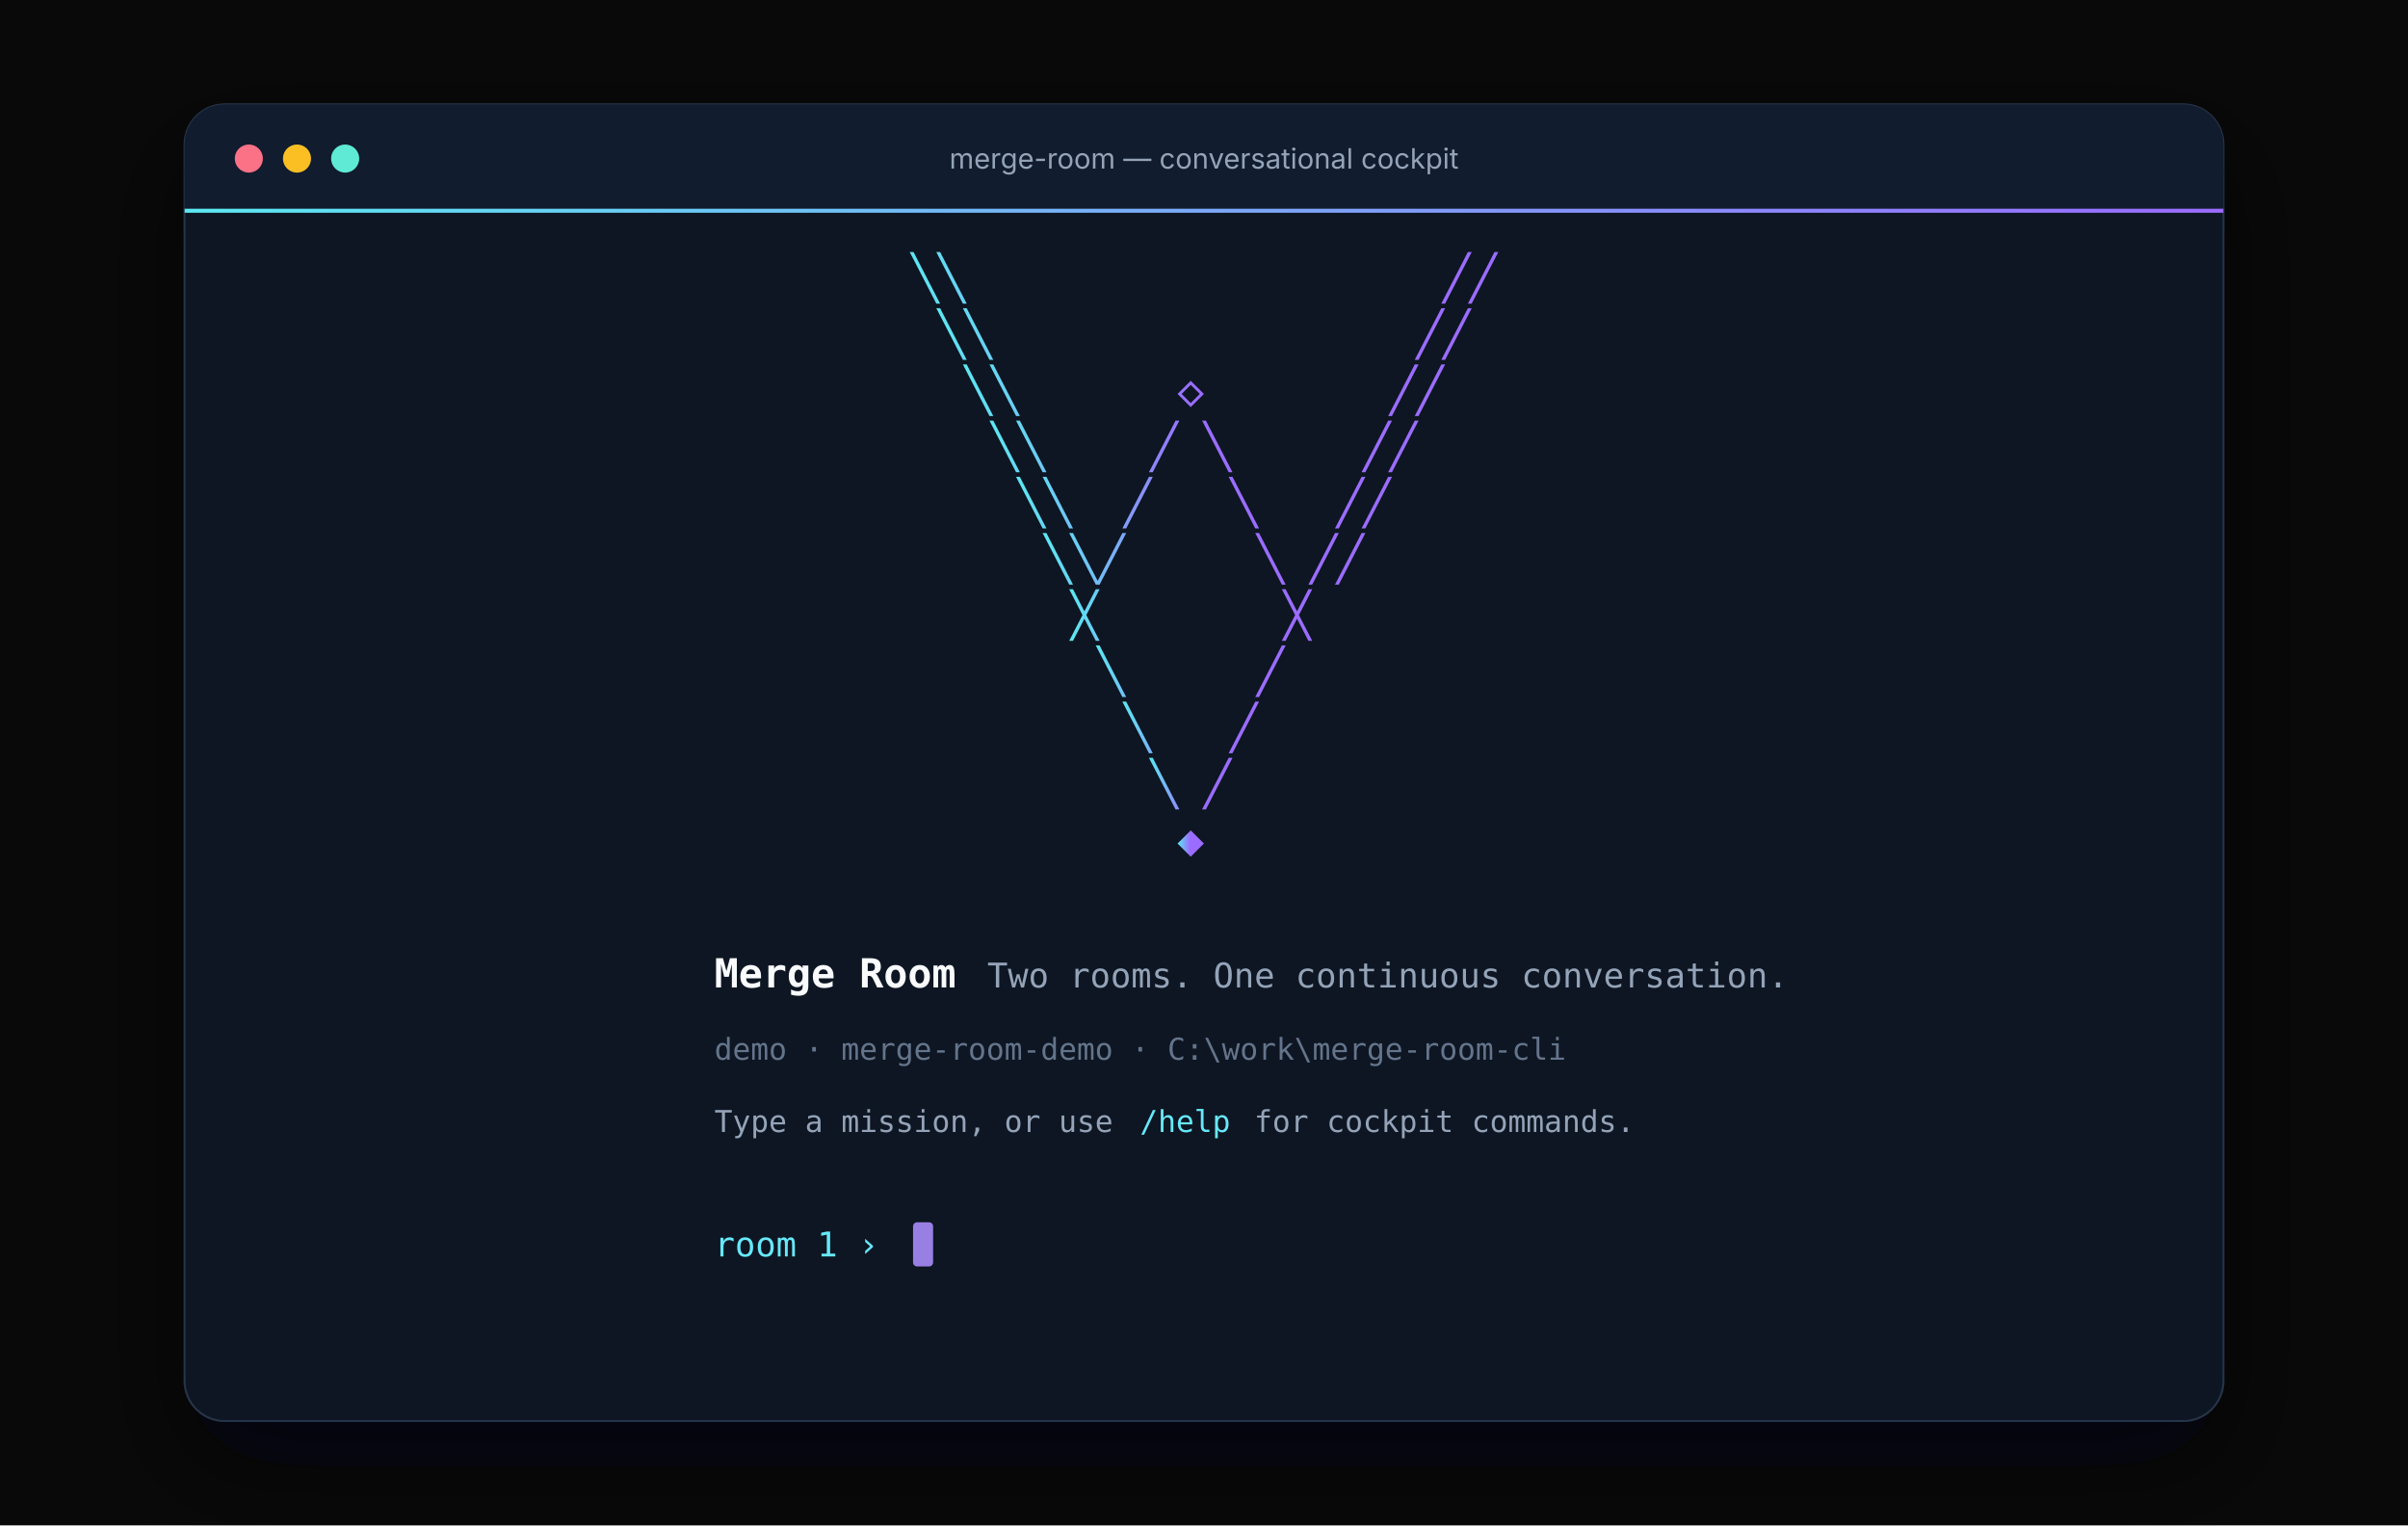
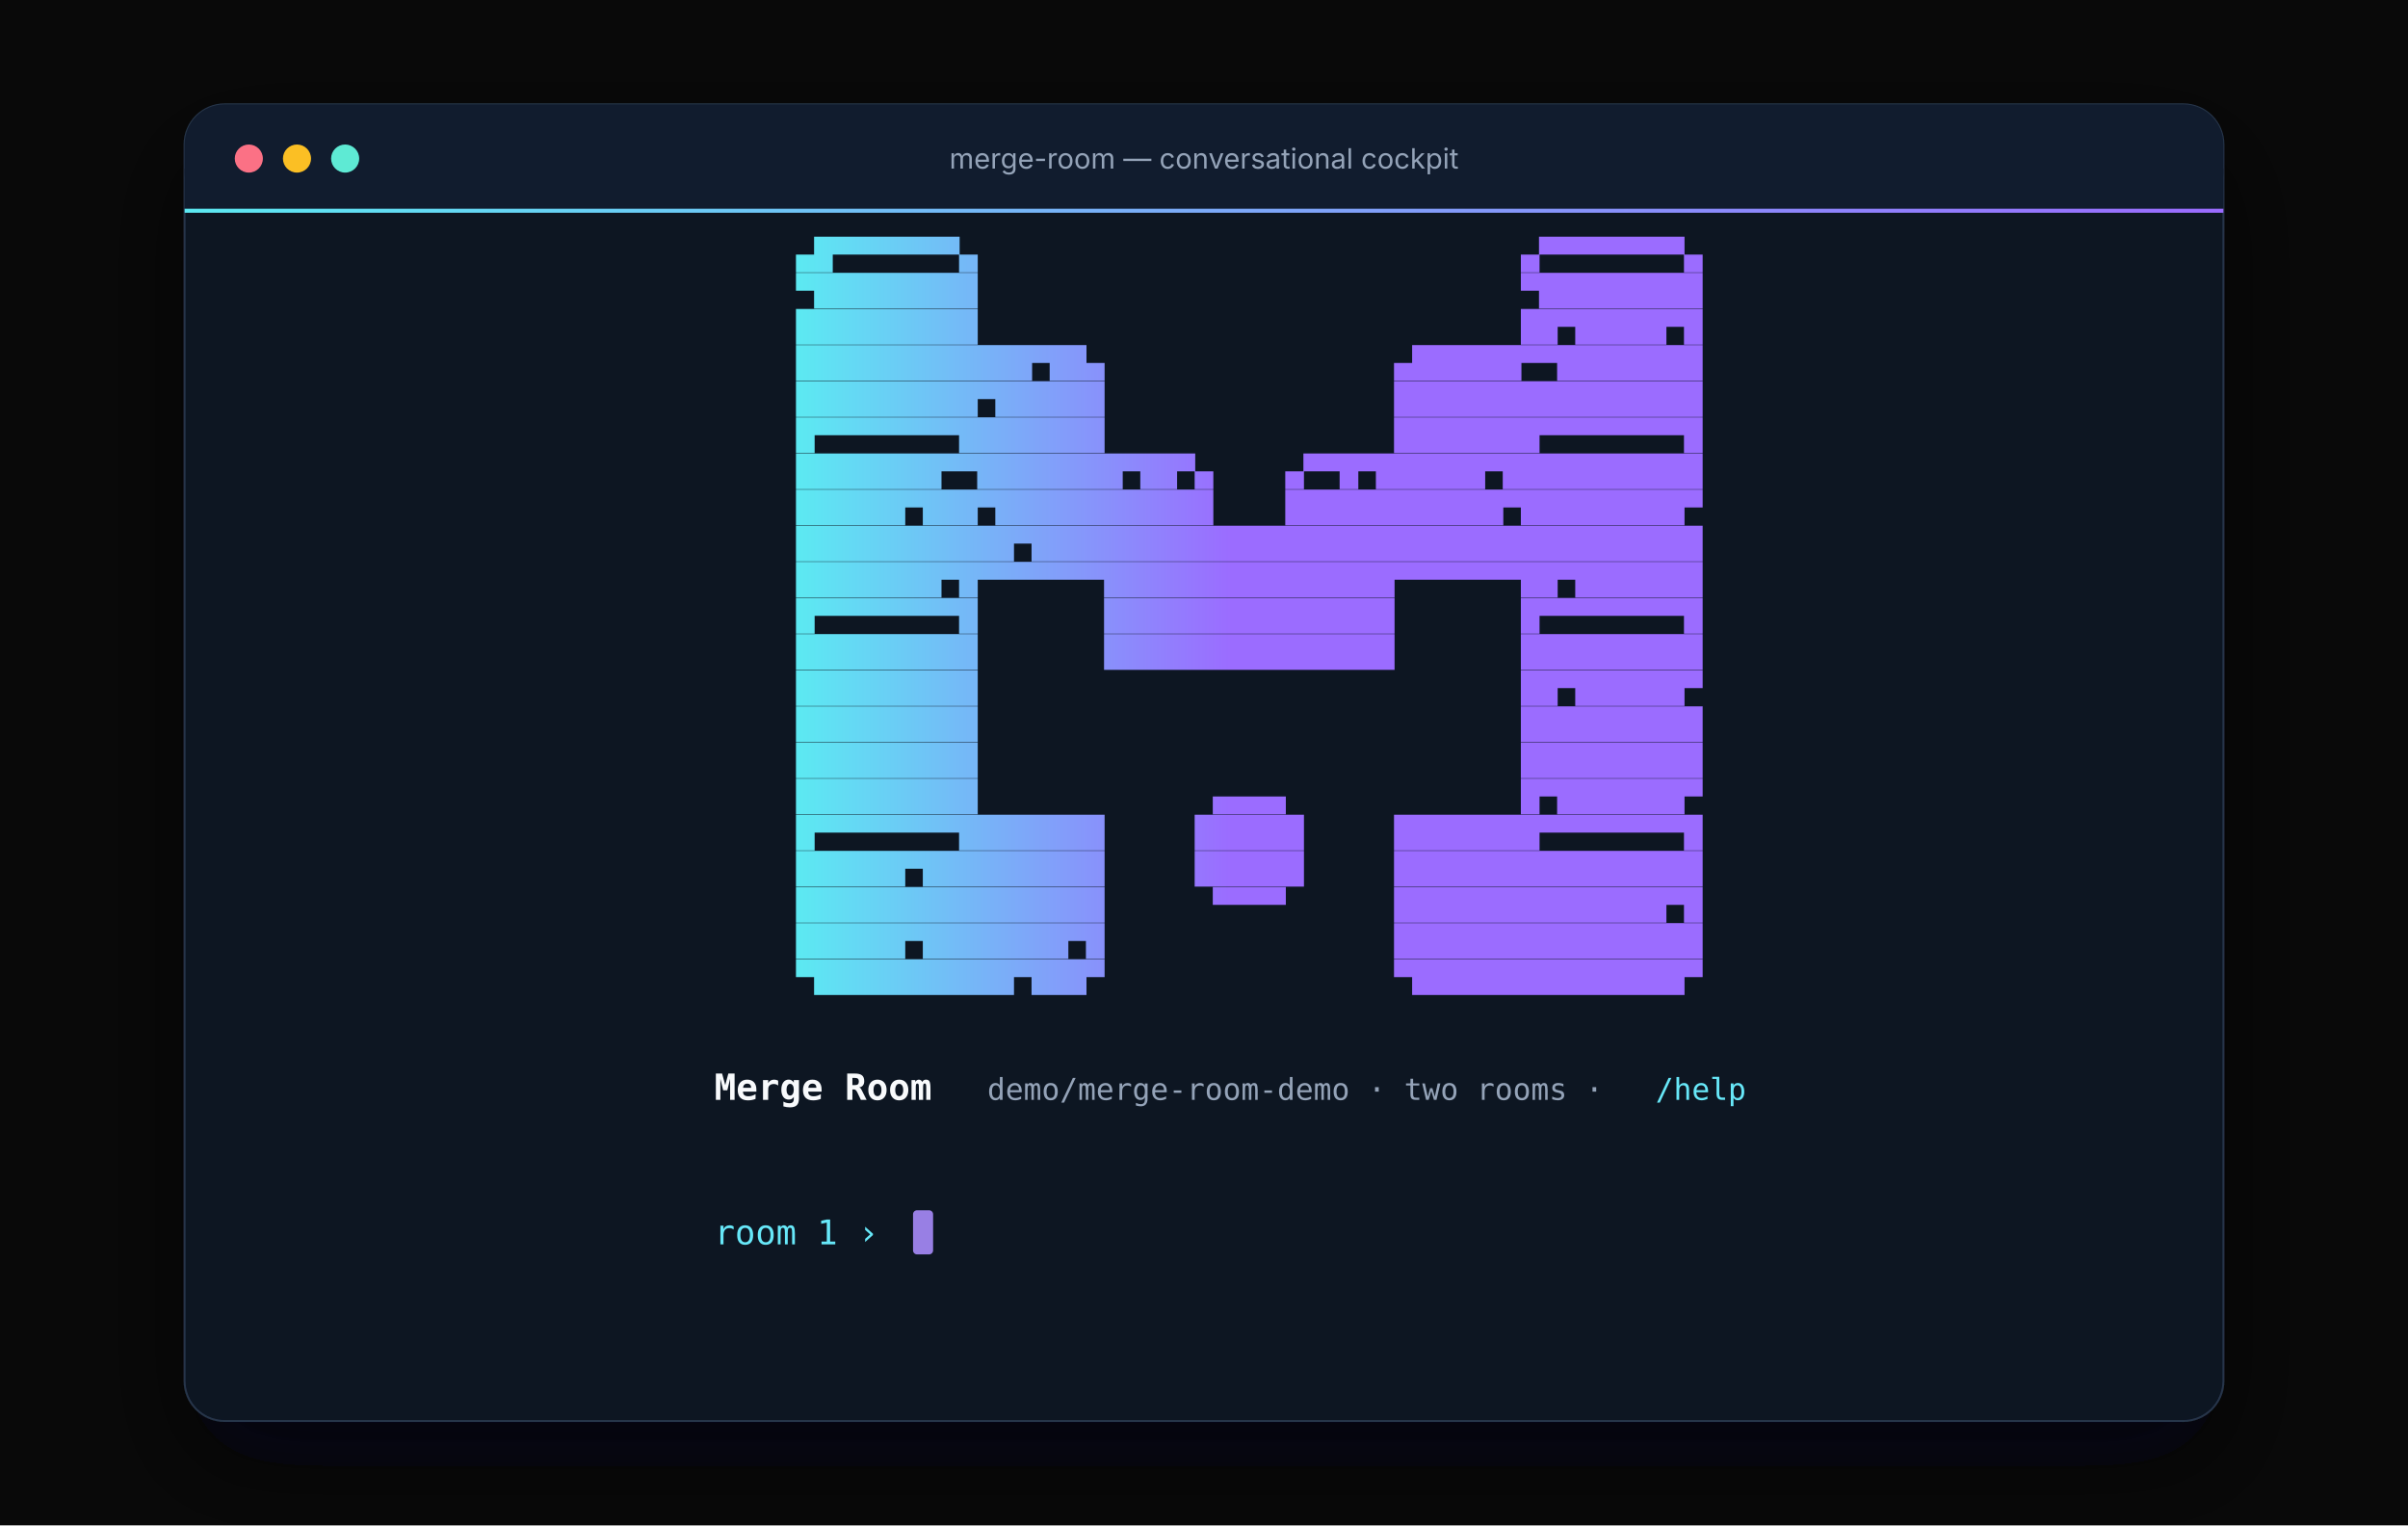
<svg xmlns="http://www.w3.org/2000/svg" width="1200" height="760" viewBox="0 0 1200 760" role="img" aria-labelledby="title desc">
  <defs>
    <linearGradient id="mark" x1="0" x2="1">
      <stop offset="0" stop-color="#5ce9f2" />
      <stop offset=".48" stop-color="#9b6cff" />
      <stop offset="1" stop-color="#9b6cff" />
    </linearGradient>
    <linearGradient id="bar" x1="0" x2="1">
      <stop offset="0" stop-color="#5ce9f2" />
      <stop offset="1" stop-color="#9b6cff" />
    </linearGradient>
    <radialGradient id="glow">
      <stop stop-color="#60a5fa" stop-opacity=".19" />
      <stop offset="1" stop-color="#0b1220" stop-opacity="0" />
    </radialGradient>
    <filter id="shadow" x="-20%" y="-20%" width="140%" height="150%">
      <feDropShadow dx="0" dy="22" stdDeviation="26" flood-color="#020617" flood-opacity=".58" />
    </filter>
  </defs>
  <rect width="1200" height="760" fill="#090909" />
  <ellipse cx="600" cy="390" rx="470" ry="330" fill="url(#glow)" />
  <rect x="92" y="52" width="1016" height="656" rx="20" fill="#0b1220" stroke="#263449" filter="url(#shadow)" />
  <rect x="92" y="52" width="1016" height="54" rx="20" fill="#111c2e" />
  <rect x="92" y="84" width="1016" height="22" fill="#111c2e" />
  <circle cx="124" cy="79" r="7" fill="#fb7185" />
  <circle cx="148" cy="79" r="7" fill="#fbbf24" />
  <circle cx="172" cy="79" r="7" fill="#5eead4" />
  <text x="600" y="84" text-anchor="middle" fill="#94a3b8" font-family="Inter,Segoe UI,sans-serif" font-size="14">merge-room — conversational cockpit</text>
  <rect x="92" y="104" width="1016" height="2" fill="url(#bar)" />
-   <g font-family="Cascadia Mono,Consolas,monospace" text-anchor="middle" fill="url(#mark)" font-size="22" xml:space="preserve">
-     <text x="600" y="146">╲╲                  ╱╱</text>
-     <text x="600" y="174"> ╲╲                ╱╱ </text>
-     <text x="600" y="202">  ╲╲      ◇       ╱╱  </text>
-     <text x="600" y="230">   ╲╲    ╱ ╲     ╱╱   </text>
-     <text x="600" y="258">    ╲╲  ╱   ╲   ╱╱    </text>
-     <text x="600" y="286">     ╲╲╱     ╲ ╱╱     </text>
-     <text x="600" y="314">      ╳       ╳       </text>
-     <text x="600" y="342">       ╲     ╱        </text>
-     <text x="600" y="370">        ╲   ╱         </text>
-     <text x="600" y="398">         ╲ ╱          </text>
-     <text x="600" y="426">          ◆           </text>
+   <g font-family="Cascadia Mono,Consolas,monospace" text-anchor="middle" fill="url(#mark)" font-size="15" xml:space="preserve">
+     <text x="600" y="132">     ▄█▀▀▀▀▀▀▀▄                              ▄▀▀▀▀▀▀▀▀▄</text>
+     <text x="600" y="150">     ▀█████████                              ▀█████████</text>
+     <text x="600" y="168">     ██████████                              ██▀█████▀█</text>
+     <text x="600" y="186">     █████████████▀██▄                ▄██████▀▀████████</text>
+     <text x="600" y="204">     ██████████▀██████                █████████████████</text>
+     <text x="600" y="222">     █▀▀▀▀▀▀▀▀████████                ████████▀▀▀▀▀▀▀▀█</text>
+     <text x="600" y="240">     ████████▀▀████████▀██▀▄    ▄▀▀█▀██████▀███████████</text>
+     <text x="600" y="258">     ██████▀███▀████████████    ████████████▀█████████▀</text>
+     <text x="600" y="276">     ████████████▀█████████████████████████████████████</text>
+     <text x="600" y="294">     ████████▀█▀▀▀▀▀▀▀████████████████▀▀▀▀▀▀▀██▀███████</text>
+     <text x="600" y="312">     █▀▀▀▀▀▀▀▀█       ████████████████       █▀▀▀▀▀▀▀▀█</text>
+     <text x="600" y="330">     ██████████       ████████████████       ██████████</text>
+     <text x="600" y="348">     ██████████                              ██▀██████▀</text>
+     <text x="600" y="366">     ██████████                              ██████████</text>
+     <text x="600" y="384">     ██████████                              ██████████</text>
+     <text x="600" y="402">     ██████████             ▄▄▄▄             █▀███████▀</text>
+     <text x="600" y="420">     █▀▀▀▀▀▀▀▀████████     ██████     ████████▀▀▀▀▀▀▀▀█</text>
+     <text x="600" y="438">     ██████▀██████████     ██████     █████████████████</text>
+     <text x="600" y="456">     █████████████████      ▀▀▀▀      ███████████████▀█</text>
+     <text x="600" y="474">     ██████▀████████▀█                █████████████████</text>
+     <text x="600" y="492">     ▀███████████▀███▀                ▀███████████████▀</text>
  </g>
  <g font-family="Cascadia Mono,Consolas,monospace">
-     <text x="356" y="492" fill="#f8fafc" font-size="20" font-weight="700">Merge Room</text>
-     <text x="492" y="492" fill="#94a3b8" font-size="17">Two rooms. One continuous conversation.</text>
-     <text x="356" y="528" fill="#64748b" font-size="15">demo · merge-room-demo · C:\work\merge-room-cli</text>
-     <text x="356" y="564" fill="#94a3b8" font-size="15">Type a mission, or use</text>
-     <text x="568" y="564" fill="#67e8f9" font-size="15">/help</text>
-     <text x="625" y="564" fill="#94a3b8" font-size="15">for cockpit commands.</text>
-     <text x="356" y="626" fill="#67e8f9" font-size="17">room 1 ›</text>
-     <rect x="455" y="609" width="10" height="22" rx="2" fill="#a78bfa" opacity=".9" />
+     <text x="356" y="548" fill="#f8fafc" font-size="18" font-weight="700">Merge Room</text>
+     <text x="492" y="548" fill="#94a3b8" font-size="15">demo/merge-room-demo · two rooms ·</text>
+     <text x="825" y="548" fill="#67e8f9" font-size="15">/help</text>
+     <text x="356" y="620" fill="#67e8f9" font-size="17">room 1 ›</text>
+     <rect x="455" y="603" width="10" height="22" rx="2" fill="#a78bfa" opacity=".9" />
  </g>
</svg>
